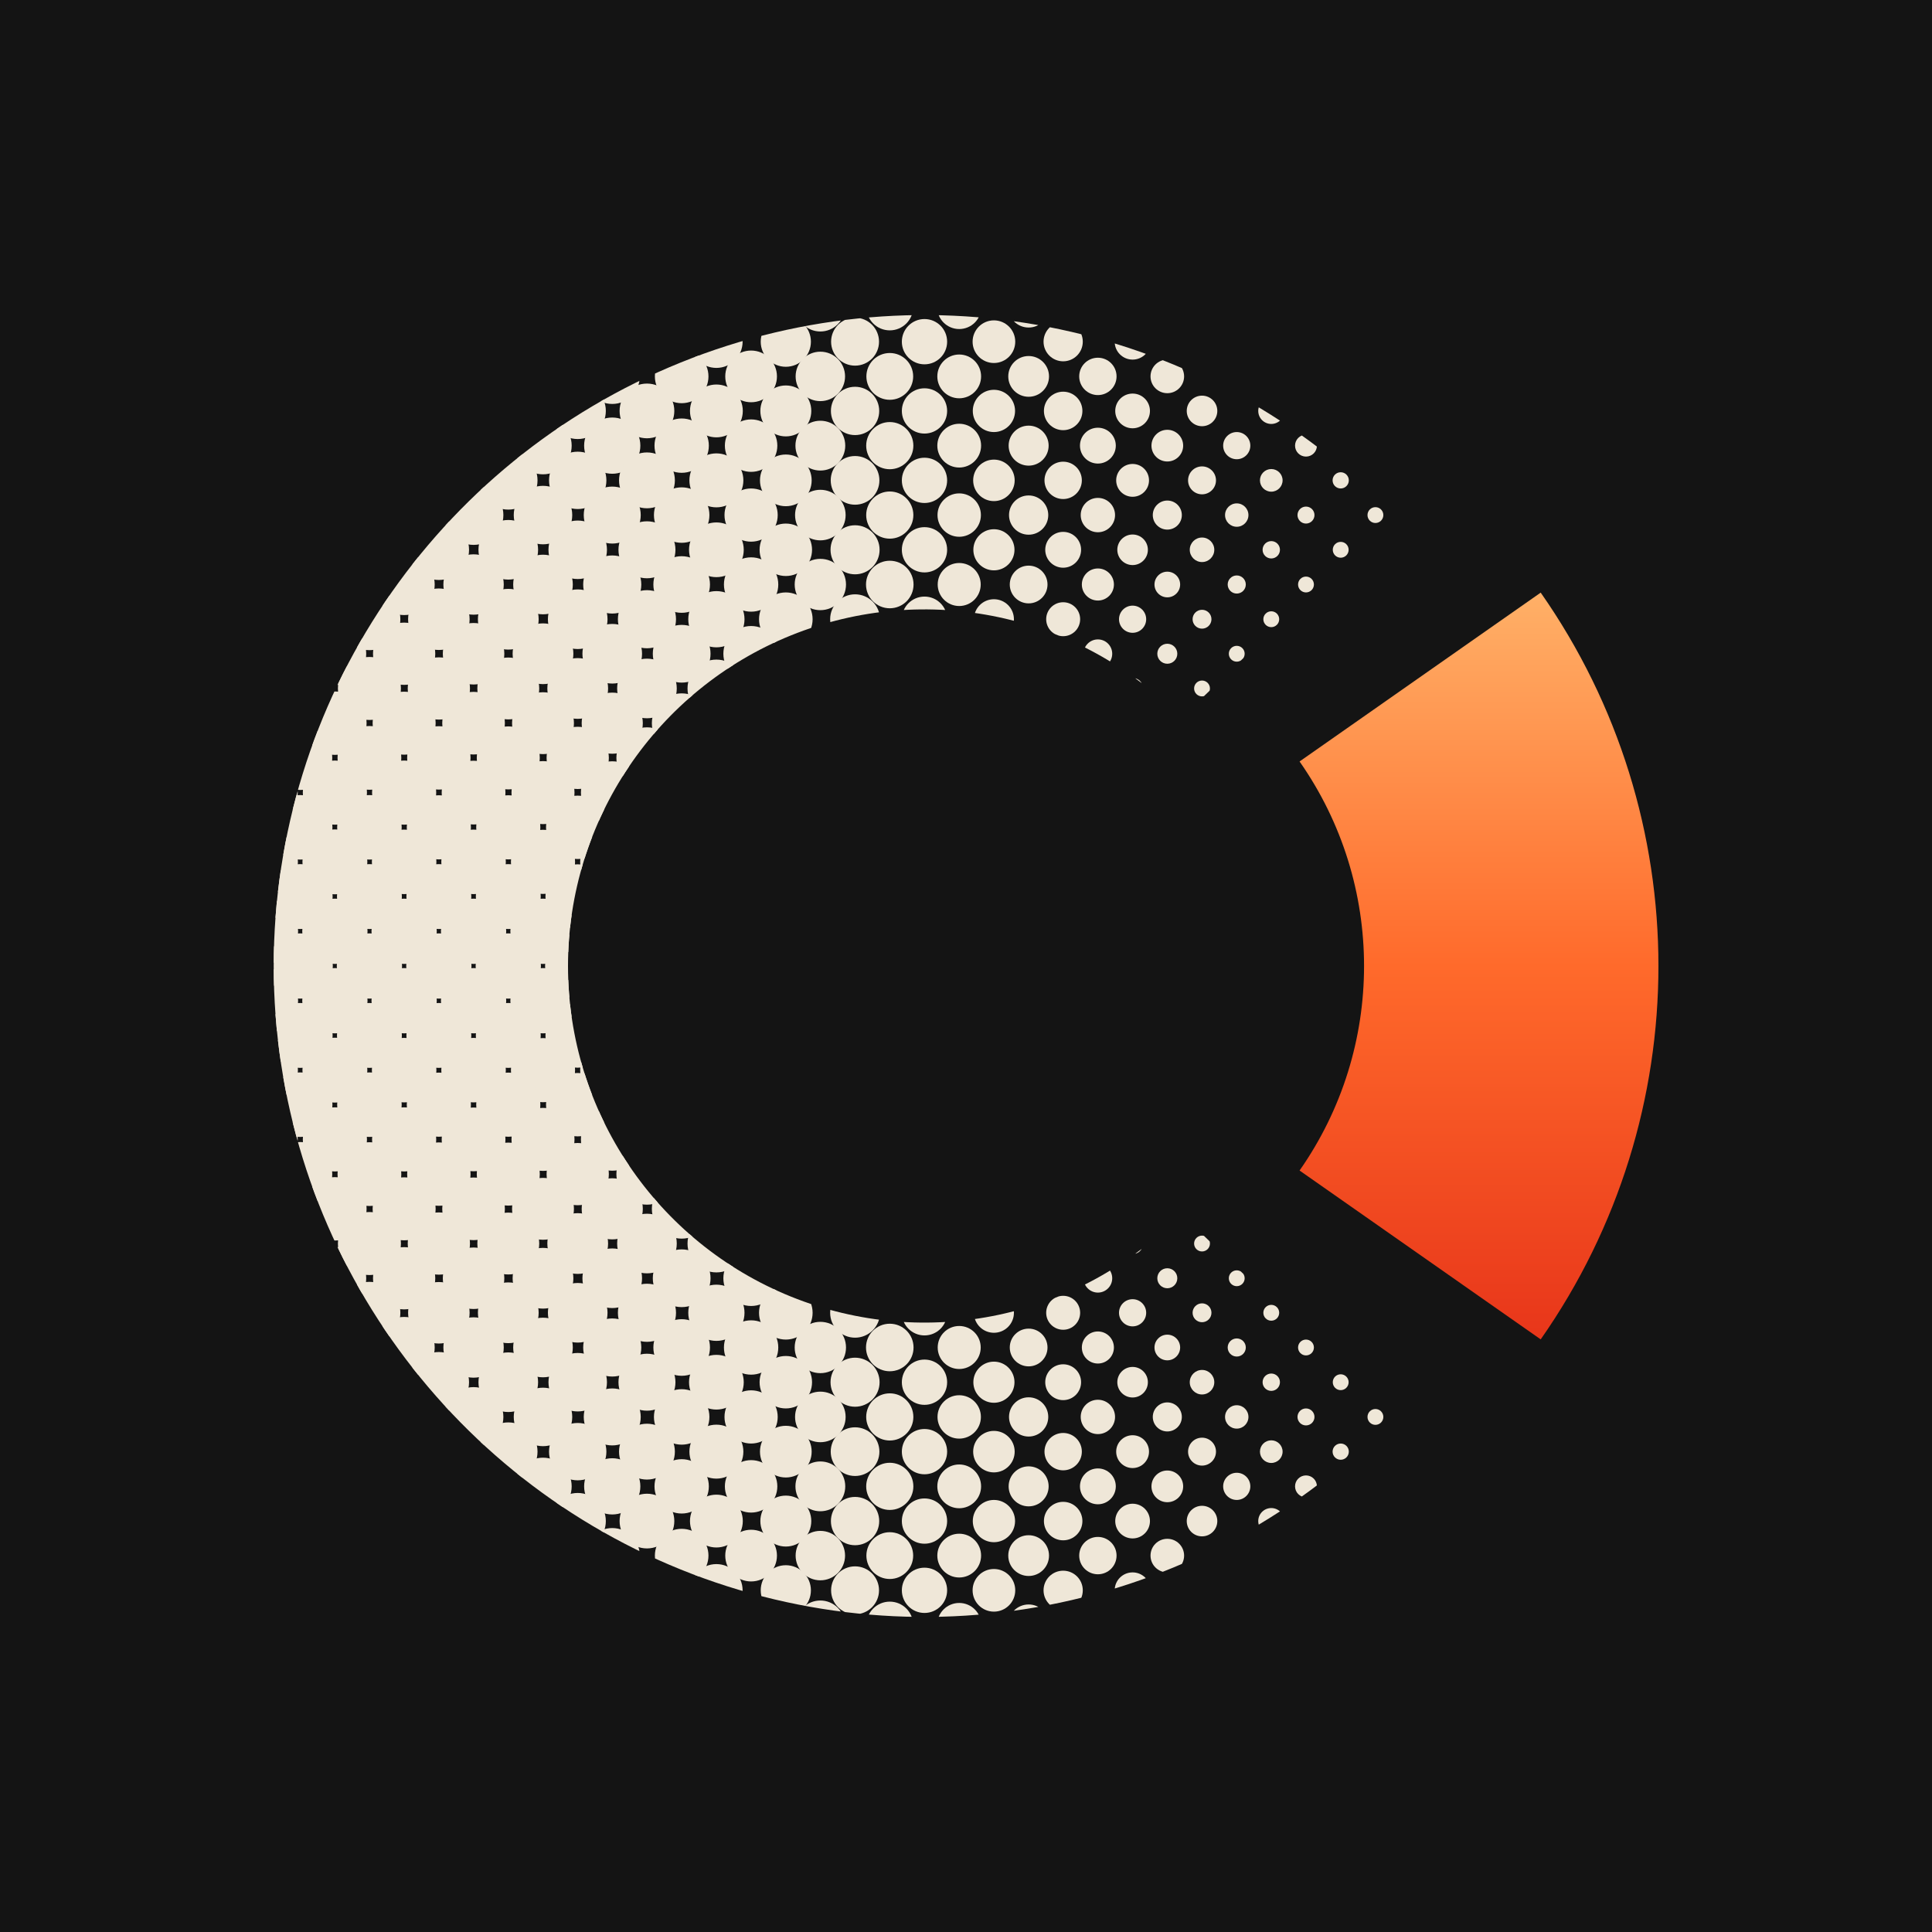
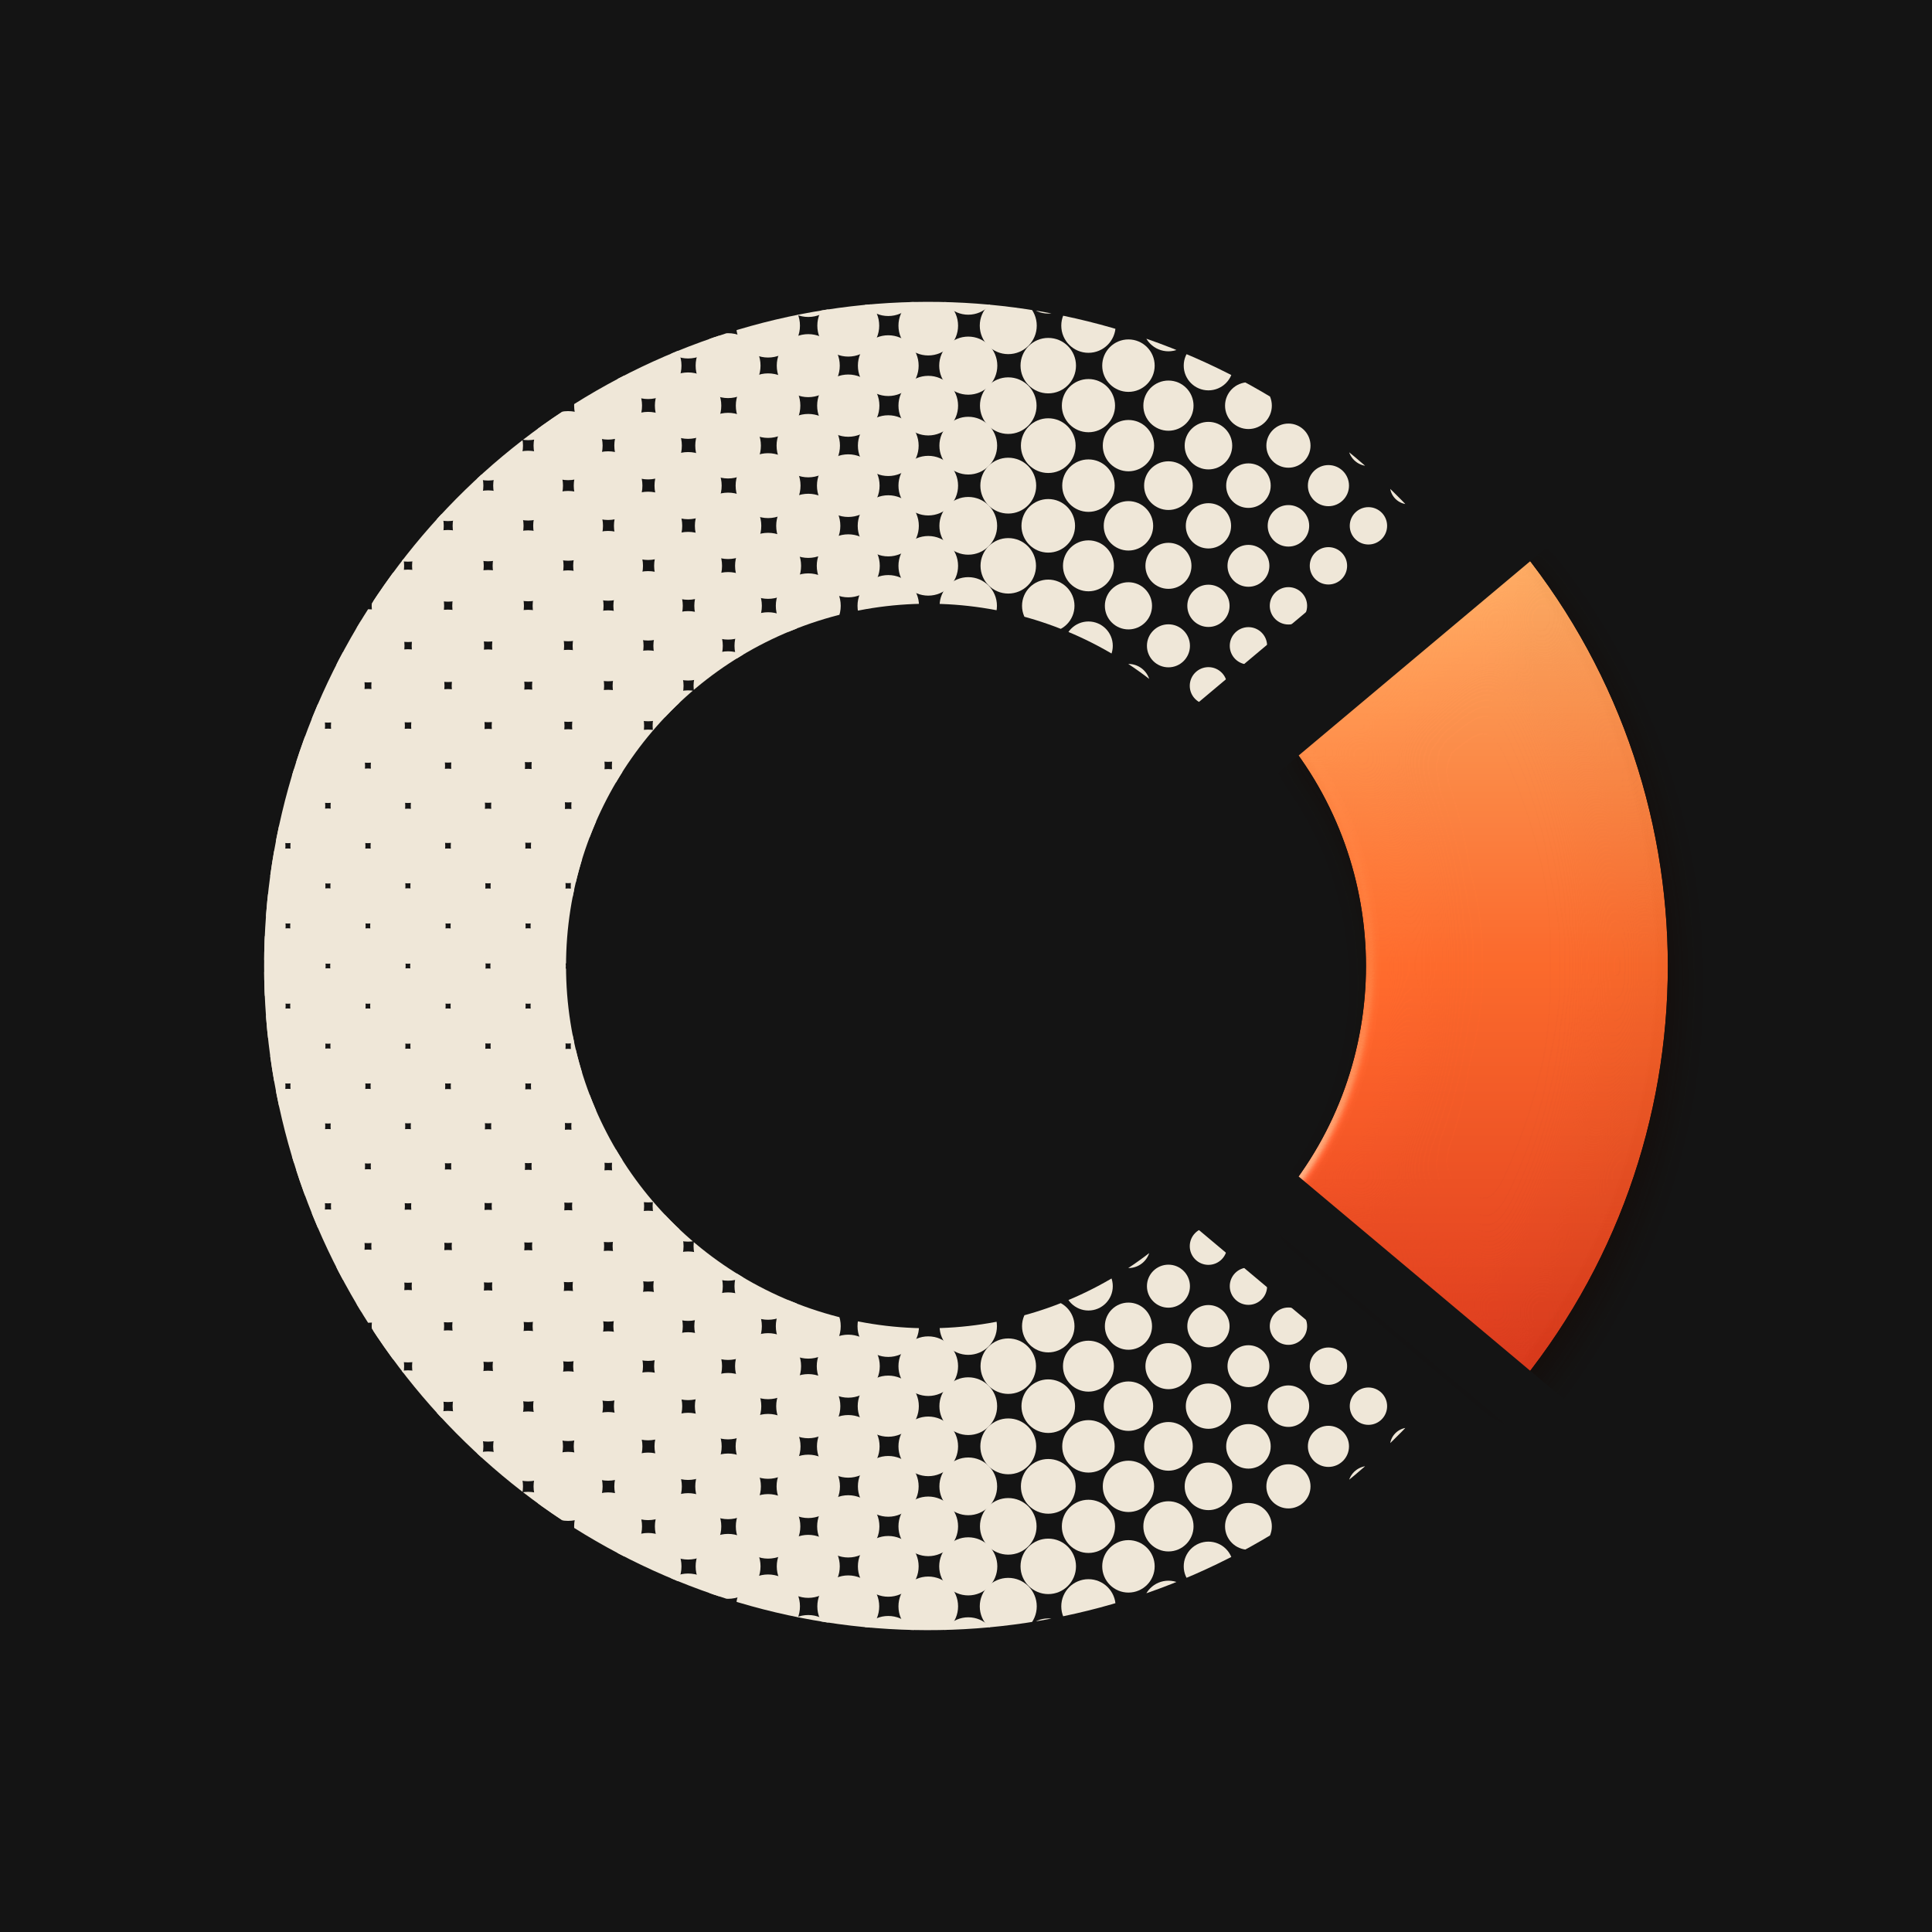
<svg xmlns="http://www.w3.org/2000/svg" viewBox="0 0 1024 1024">
  <defs>
-     <linearGradient id="g" x1="0" y1="1" x2="0" y2="0">
-       <stop offset="0" stop-color="#E8361A" />
+     <clipPath id="band">
+       <path d="M781.6 285.7A352 352 0 1 0 781.6 738.3L659.1 635.4A192 192 0 1 1 659.1 388.6Z" />
+     </clipPath>
+     <mask id="cuts" maskUnits="userSpaceOnUse" x="-100" y="0" width="1224" height="1024">
+       <rect x="-100" width="1224" height="1024" fill="#fff" />
+       <line x1="512" y1="512" x2="827.6" y2="247.2" stroke="#000" stroke-width="30" />
+       <line x1="512" y1="512" x2="827.6" y2="776.8" stroke="#000" stroke-width="30" />
+     </mask>
+     <linearGradient id="g" gradientUnits="userSpaceOnUse" x1="0" y1="738.261" x2="0" y2="285.739">
+       <stop offset="0" stop-color="#E2391C" />
      <stop offset="0.5" stop-color="#FF6A2B" />
      <stop offset="1" stop-color="#FFB067" />
    </linearGradient>
-     <clipPath id="band">
-       <path d="M738.2 272.3A345 345 0 1 0 738.2 751.7L626.0 643.3A189 189 0 1 1 626.0 380.7Z" />
-     </clipPath>
+     <filter id="p3d" x="-20%" y="-20%" width="140%" height="140%" color-interpolation-filters="sRGB">
+       <feGaussianBlur in="SourceAlpha" stdDeviation="26" result="dome" />
+       <feDiffuseLighting in="dome" surfaceScale="6" diffuseConstant="1.1" lighting-color="#fff" result="shade">
+         <feDistantLight azimuth="225" elevation="62" />
+       </feDiffuseLighting>
+       <feComposite in="SourceGraphic" in2="shade" operator="arithmetic" k1="0.85" k2="0.15" k3="0" k4="0" result="shaded" />
+       <feGaussianBlur in="SourceAlpha" stdDeviation="3" result="edge" />
+       <feSpecularLighting in="edge" surfaceScale="4" specularConstant="0.9" specularExponent="38" lighting-color="#fff" result="spec">
+         <feDistantLight azimuth="225" elevation="40" />
+       </feSpecularLighting>
+       <feComposite in="spec" in2="SourceAlpha" operator="in" result="specIn" />
+       <feComposite in="shaded" in2="specIn" operator="arithmetic" k1="0" k2="1" k3="0.45" k4="0" result="lit" />
+       <feComposite in="lit" in2="SourceAlpha" operator="in" />
+     </filter>
+     <filter id="pshadow" x="-30%" y="-30%" width="160%" height="160%">
+       <feGaussianBlur in="SourceAlpha" stdDeviation="9" />
+       <feOffset dx="5" dy="9" />
+       <feColorMatrix type="matrix" values="0 0 0 0 0.08  0 0 0 0 0.03  0 0 0 0 0.01  0 0 0 0.5 0" />
+     </filter>
  </defs>
  <rect width="1024" height="1024" fill="#141414" />
-   <g clip-path="url(#band)" fill="#EFE7D8">
-     <circle cx="269.4" cy="217.8" r="15.3" />
-     <circle cx="251.0" cy="236.2" r="15.5" />
-     <circle cx="232.6" cy="254.6" r="15.8" />
-     <circle cx="214.2" cy="273.0" r="16.0" />
-     <circle cx="195.8" cy="291.4" r="16.2" />
-     <circle cx="342.9" cy="181.1" r="14.3" />
-     <circle cx="324.5" cy="199.5" r="14.6" />
-     <circle cx="306.2" cy="217.8" r="14.9" />
-     <circle cx="287.8" cy="236.2" r="15.2" />
-     <circle cx="269.4" cy="254.6" r="15.5" />
-     <circle cx="251.0" cy="273.0" r="15.8" />
-     <circle cx="232.6" cy="291.4" r="16.0" />
-     <circle cx="214.2" cy="309.8" r="16.2" />
-     <circle cx="195.8" cy="328.2" r="16.4" />
-     <circle cx="177.5" cy="346.5" r="16.6" />
-     <circle cx="159.1" cy="364.9" r="16.8" />
-     <circle cx="398.1" cy="162.7" r="13.5" />
-     <circle cx="379.7" cy="181.1" r="13.9" />
-     <circle cx="361.3" cy="199.5" r="14.2" />
-     <circle cx="342.9" cy="217.8" r="14.5" />
-     <circle cx="324.5" cy="236.2" r="14.9" />
-     <circle cx="306.2" cy="254.6" r="15.2" />
-     <circle cx="287.8" cy="273.0" r="15.5" />
-     <circle cx="269.4" cy="291.4" r="15.8" />
-     <circle cx="251.0" cy="309.8" r="16.0" />
-     <circle cx="232.6" cy="328.2" r="16.3" />
-     <circle cx="214.2" cy="346.5" r="16.5" />
-     <circle cx="195.8" cy="364.9" r="16.7" />
-     <circle cx="177.5" cy="383.3" r="16.8" />
-     <circle cx="159.1" cy="401.7" r="17.0" />
-     <circle cx="140.7" cy="420.1" r="17.1" />
-     <circle cx="453.2" cy="144.3" r="12.7" />
-     <circle cx="434.8" cy="162.7" r="13.0" />
-     <circle cx="416.5" cy="181.1" r="13.3" />
-     <circle cx="398.1" cy="199.5" r="13.7" />
-     <circle cx="379.7" cy="217.8" r="14.0" />
-     <circle cx="361.3" cy="236.2" r="14.4" />
-     <circle cx="342.9" cy="254.6" r="14.8" />
-     <circle cx="324.5" cy="273.0" r="15.1" />
-     <circle cx="306.2" cy="291.4" r="15.5" />
-     <circle cx="287.8" cy="309.8" r="15.8" />
-     <circle cx="269.4" cy="328.2" r="16.1" />
-     <circle cx="251.0" cy="346.5" r="16.3" />
-     <circle cx="232.6" cy="364.9" r="16.5" />
-     <circle cx="214.2" cy="383.3" r="16.7" />
-     <circle cx="195.8" cy="401.7" r="16.9" />
-     <circle cx="177.5" cy="420.1" r="17.0" />
-     <circle cx="159.1" cy="438.5" r="17.1" />
-     <circle cx="140.7" cy="456.8" r="17.2" />
-     <circle cx="122.3" cy="475.2" r="17.3" />
-     <circle cx="490.0" cy="144.3" r="12.0" />
-     <circle cx="471.6" cy="162.7" r="12.4" />
-     <circle cx="453.2" cy="181.1" r="12.7" />
-     <circle cx="434.8" cy="199.5" r="13.1" />
-     <circle cx="416.5" cy="217.8" r="13.5" />
-     <circle cx="398.1" cy="236.2" r="13.9" />
-     <circle cx="379.7" cy="254.6" r="14.3" />
-     <circle cx="361.3" cy="273.0" r="14.7" />
-     <circle cx="342.9" cy="291.4" r="15.1" />
-     <circle cx="324.5" cy="309.8" r="15.4" />
-     <circle cx="306.2" cy="328.2" r="15.8" />
-     <circle cx="287.8" cy="346.5" r="16.1" />
-     <circle cx="269.4" cy="364.9" r="16.4" />
-     <circle cx="251.0" cy="383.3" r="16.6" />
-     <circle cx="232.6" cy="401.7" r="16.8" />
-     <circle cx="214.2" cy="420.1" r="17.0" />
-     <circle cx="195.8" cy="438.5" r="17.1" />
-     <circle cx="177.5" cy="456.8" r="17.2" />
-     <circle cx="159.1" cy="475.2" r="17.2" />
-     <circle cx="140.7" cy="493.6" r="17.3" />
-     <circle cx="122.3" cy="512.0" r="17.3" />
-     <circle cx="526.8" cy="144.3" r="11.4" />
-     <circle cx="508.4" cy="162.7" r="11.7" />
-     <circle cx="490.0" cy="181.1" r="12.0" />
-     <circle cx="471.6" cy="199.5" r="12.4" />
-     <circle cx="453.2" cy="217.8" r="12.8" />
-     <circle cx="434.8" cy="236.2" r="13.2" />
-     <circle cx="416.5" cy="254.6" r="13.7" />
-     <circle cx="398.1" cy="273.0" r="14.1" />
-     <circle cx="379.7" cy="291.4" r="14.5" />
-     <circle cx="361.3" cy="309.8" r="15.0" />
-     <circle cx="342.9" cy="328.2" r="15.4" />
-     <circle cx="324.5" cy="346.5" r="15.8" />
-     <circle cx="306.2" cy="364.9" r="16.1" />
-     <circle cx="287.8" cy="383.3" r="16.4" />
-     <circle cx="269.4" cy="401.7" r="16.7" />
-     <circle cx="251.0" cy="420.1" r="16.9" />
-     <circle cx="232.6" cy="438.5" r="17.0" />
-     <circle cx="214.2" cy="456.8" r="17.1" />
-     <circle cx="195.8" cy="475.2" r="17.2" />
-     <circle cx="177.5" cy="493.6" r="17.3" />
-     <circle cx="159.1" cy="512.0" r="17.3" />
-     <circle cx="140.7" cy="530.4" r="17.3" />
-     <circle cx="122.3" cy="548.8" r="17.3" />
-     <circle cx="545.2" cy="162.7" r="10.9" />
-     <circle cx="526.8" cy="181.1" r="11.3" />
-     <circle cx="508.4" cy="199.5" r="11.6" />
-     <circle cx="490.0" cy="217.8" r="12.0" />
-     <circle cx="471.6" cy="236.2" r="12.5" />
-     <circle cx="453.2" cy="254.6" r="12.9" />
-     <circle cx="434.8" cy="273.0" r="13.4" />
-     <circle cx="416.5" cy="291.4" r="13.9" />
-     <circle cx="398.1" cy="309.8" r="14.4" />
-     <circle cx="379.7" cy="328.2" r="14.9" />
-     <circle cx="361.3" cy="346.5" r="15.3" />
-     <circle cx="342.9" cy="364.9" r="15.8" />
-     <circle cx="324.5" cy="383.3" r="16.2" />
-     <circle cx="306.2" cy="401.7" r="16.5" />
-     <circle cx="287.8" cy="420.1" r="16.7" />
-     <circle cx="269.4" cy="438.5" r="17.0" />
-     <circle cx="251.0" cy="456.8" r="17.1" />
-     <circle cx="232.6" cy="475.2" r="17.2" />
-     <circle cx="214.2" cy="493.6" r="17.3" />
-     <circle cx="195.8" cy="512.0" r="17.3" />
-     <circle cx="177.5" cy="530.4" r="17.3" />
-     <circle cx="159.1" cy="548.8" r="17.2" />
-     <circle cx="140.7" cy="567.2" r="17.2" />
-     <circle cx="581.9" cy="162.7" r="10.1" />
-     <circle cx="563.5" cy="181.1" r="10.4" />
-     <circle cx="545.2" cy="199.5" r="10.8" />
-     <circle cx="526.8" cy="217.8" r="11.2" />
-     <circle cx="508.4" cy="236.2" r="11.6" />
-     <circle cx="490.0" cy="254.6" r="12.0" />
-     <circle cx="471.6" cy="273.0" r="12.5" />
-     <circle cx="453.2" cy="291.4" r="13.0" />
-     <circle cx="434.8" cy="309.8" r="13.6" />
-     <circle cx="416.5" cy="328.2" r="14.2" />
-     <circle cx="398.1" cy="346.5" r="14.7" />
-     <circle cx="379.7" cy="364.9" r="15.3" />
-     <circle cx="361.3" cy="383.3" r="15.8" />
-     <circle cx="342.9" cy="401.7" r="16.2" />
-     <circle cx="324.5" cy="420.1" r="16.6" />
-     <circle cx="306.2" cy="438.5" r="16.8" />
-     <circle cx="287.8" cy="456.8" r="17.0" />
-     <circle cx="269.4" cy="475.2" r="17.2" />
-     <circle cx="251.0" cy="493.6" r="17.3" />
-     <circle cx="232.6" cy="512.0" r="17.3" />
-     <circle cx="214.2" cy="530.4" r="17.3" />
-     <circle cx="195.8" cy="548.8" r="17.2" />
-     <circle cx="177.5" cy="567.2" r="17.2" />
-     <circle cx="159.1" cy="585.5" r="17.1" />
-     <circle cx="140.7" cy="603.9" r="17.1" />
-     <circle cx="600.3" cy="181.1" r="9.5" />
-     <circle cx="581.9" cy="199.5" r="9.9" />
-     <circle cx="563.5" cy="217.8" r="10.2" />
-     <circle cx="545.2" cy="236.2" r="10.6" />
-     <circle cx="526.8" cy="254.6" r="11.0" />
-     <circle cx="508.4" cy="273.0" r="11.5" />
-     <circle cx="490.0" cy="291.4" r="12.0" />
-     <circle cx="471.6" cy="309.8" r="12.6" />
-     <circle cx="453.2" cy="328.2" r="13.2" />
-     <circle cx="434.8" cy="346.5" r="13.9" />
-     <circle cx="416.5" cy="364.9" r="14.5" />
-     <circle cx="342.9" cy="438.5" r="16.7" />
-     <circle cx="324.5" cy="456.8" r="17.0" />
-     <circle cx="306.2" cy="475.2" r="17.1" />
-     <circle cx="287.8" cy="493.6" r="17.3" />
-     <circle cx="269.4" cy="512.0" r="17.3" />
-     <circle cx="251.0" cy="530.4" r="17.3" />
-     <circle cx="232.6" cy="548.8" r="17.2" />
-     <circle cx="214.2" cy="567.2" r="17.1" />
-     <circle cx="195.8" cy="585.5" r="17.1" />
-     <circle cx="177.5" cy="603.9" r="17.0" />
-     <circle cx="159.1" cy="622.3" r="17.0" />
-     <circle cx="637.1" cy="181.1" r="8.6" />
-     <circle cx="618.7" cy="199.5" r="8.9" />
-     <circle cx="600.3" cy="217.8" r="9.2" />
-     <circle cx="581.9" cy="236.2" r="9.5" />
-     <circle cx="563.5" cy="254.6" r="9.9" />
-     <circle cx="545.2" cy="273.0" r="10.4" />
-     <circle cx="526.8" cy="291.4" r="10.9" />
-     <circle cx="508.4" cy="309.8" r="11.4" />
-     <circle cx="490.0" cy="328.2" r="12.0" />
-     <circle cx="471.6" cy="346.5" r="12.7" />
-     <circle cx="324.5" cy="493.6" r="17.2" />
-     <circle cx="306.2" cy="512.0" r="17.3" />
-     <circle cx="287.8" cy="530.4" r="17.3" />
-     <circle cx="269.4" cy="548.8" r="17.2" />
-     <circle cx="251.0" cy="567.2" r="17.1" />
-     <circle cx="232.6" cy="585.5" r="17.0" />
-     <circle cx="214.2" cy="603.9" r="17.0" />
-     <circle cx="195.8" cy="622.3" r="16.9" />
-     <circle cx="177.5" cy="640.7" r="16.8" />
-     <circle cx="159.1" cy="659.1" r="16.8" />
-     <circle cx="655.5" cy="199.5" r="7.8" />
-     <circle cx="637.1" cy="217.8" r="8.1" />
-     <circle cx="618.7" cy="236.2" r="8.4" />
-     <circle cx="600.3" cy="254.6" r="8.7" />
-     <circle cx="581.9" cy="273.0" r="9.1" />
-     <circle cx="563.5" cy="291.4" r="9.5" />
-     <circle cx="545.2" cy="309.8" r="10.0" />
-     <circle cx="526.8" cy="328.2" r="10.6" />
-     <circle cx="508.4" cy="346.5" r="11.3" />
-     <circle cx="324.5" cy="530.4" r="17.2" />
-     <circle cx="306.2" cy="548.8" r="17.1" />
-     <circle cx="287.8" cy="567.2" r="17.0" />
-     <circle cx="269.4" cy="585.5" r="17.0" />
-     <circle cx="251.0" cy="603.9" r="16.9" />
-     <circle cx="232.6" cy="622.3" r="16.8" />
-     <circle cx="214.2" cy="640.7" r="16.7" />
-     <circle cx="195.8" cy="659.1" r="16.7" />
-     <circle cx="177.5" cy="677.5" r="16.6" />
-     <circle cx="673.8" cy="217.8" r="6.9" />
-     <circle cx="655.5" cy="236.2" r="7.2" />
-     <circle cx="637.1" cy="254.6" r="7.4" />
-     <circle cx="618.7" cy="273.0" r="7.7" />
-     <circle cx="600.3" cy="291.4" r="8.1" />
-     <circle cx="581.9" cy="309.8" r="8.5" />
-     <circle cx="563.5" cy="328.2" r="9.0" />
-     <circle cx="545.2" cy="346.5" r="9.5" />
-     <circle cx="324.5" cy="567.2" r="17.0" />
-     <circle cx="306.2" cy="585.5" r="16.8" />
-     <circle cx="287.8" cy="603.9" r="16.7" />
-     <circle cx="269.4" cy="622.3" r="16.7" />
-     <circle cx="251.0" cy="640.7" r="16.6" />
-     <circle cx="232.6" cy="659.1" r="16.5" />
-     <circle cx="214.2" cy="677.5" r="16.5" />
-     <circle cx="195.8" cy="695.8" r="16.4" />
-     <circle cx="710.6" cy="217.8" r="5.6" />
-     <circle cx="692.2" cy="236.2" r="5.8" />
-     <circle cx="673.8" cy="254.6" r="6.0" />
-     <circle cx="655.5" cy="273.0" r="6.2" />
-     <circle cx="637.1" cy="291.4" r="6.5" />
-     <circle cx="618.7" cy="309.8" r="6.8" />
-     <circle cx="600.3" cy="328.2" r="7.2" />
-     <circle cx="581.9" cy="346.5" r="7.6" />
-     <circle cx="563.5" cy="364.9" r="8.1" />
-     <circle cx="342.9" cy="585.5" r="16.7" />
-     <circle cx="324.5" cy="603.9" r="16.6" />
-     <circle cx="306.2" cy="622.3" r="16.5" />
-     <circle cx="287.8" cy="640.7" r="16.4" />
-     <circle cx="269.4" cy="659.1" r="16.4" />
-     <circle cx="251.0" cy="677.5" r="16.3" />
-     <circle cx="232.6" cy="695.8" r="16.3" />
-     <circle cx="214.2" cy="714.2" r="16.2" />
-     <circle cx="195.8" cy="732.6" r="16.2" />
-     <circle cx="729.0" cy="236.2" r="4.2" />
-     <circle cx="710.6" cy="254.6" r="4.3" />
-     <circle cx="692.2" cy="273.0" r="4.5" />
-     <circle cx="673.8" cy="291.4" r="4.6" />
-     <circle cx="655.5" cy="309.8" r="4.8" />
-     <circle cx="637.1" cy="328.2" r="5.0" />
-     <circle cx="618.7" cy="346.5" r="5.3" />
-     <circle cx="600.3" cy="364.9" r="5.6" />
-     <circle cx="342.9" cy="622.3" r="16.2" />
-     <circle cx="324.5" cy="640.7" r="16.2" />
-     <circle cx="306.2" cy="659.1" r="16.1" />
-     <circle cx="287.8" cy="677.5" r="16.1" />
-     <circle cx="269.4" cy="695.8" r="16.1" />
-     <circle cx="251.0" cy="714.2" r="16.0" />
-     <circle cx="232.6" cy="732.6" r="16.0" />
-     <circle cx="214.2" cy="751.0" r="16.0" />
-     <circle cx="747.4" cy="254.6" r="4.2" />
-     <circle cx="729.0" cy="273.0" r="4.2" />
-     <circle cx="710.6" cy="291.4" r="4.2" />
-     <circle cx="692.2" cy="309.8" r="4.2" />
-     <circle cx="673.8" cy="328.2" r="4.2" />
-     <circle cx="655.5" cy="346.5" r="4.2" />
-     <circle cx="637.1" cy="364.9" r="4.2" />
-     <circle cx="618.7" cy="383.3" r="4.2" />
-     <circle cx="361.3" cy="640.7" r="15.8" />
-     <circle cx="342.9" cy="659.1" r="15.8" />
-     <circle cx="324.5" cy="677.5" r="15.8" />
-     <circle cx="306.2" cy="695.8" r="15.8" />
-     <circle cx="287.8" cy="714.2" r="15.8" />
-     <circle cx="269.4" cy="732.6" r="15.8" />
-     <circle cx="251.0" cy="751.0" r="15.8" />
-     <circle cx="232.6" cy="769.4" r="15.8" />
-     <circle cx="765.8" cy="273.0" r="4.2" />
-     <circle cx="747.4" cy="291.4" r="4.2" />
-     <circle cx="729.0" cy="309.8" r="4.2" />
-     <circle cx="710.6" cy="328.2" r="4.2" />
-     <circle cx="692.2" cy="346.5" r="4.2" />
-     <circle cx="673.8" cy="364.9" r="4.2" />
-     <circle cx="655.5" cy="383.3" r="4.2" />
-     <circle cx="637.1" cy="401.7" r="4.2" />
-     <circle cx="379.7" cy="659.1" r="15.3" />
-     <circle cx="361.3" cy="677.5" r="15.3" />
-     <circle cx="342.9" cy="695.8" r="15.4" />
-     <circle cx="324.5" cy="714.2" r="15.4" />
-     <circle cx="306.2" cy="732.6" r="15.5" />
-     <circle cx="287.8" cy="751.0" r="15.5" />
-     <circle cx="269.4" cy="769.4" r="15.5" />
-     <circle cx="251.0" cy="787.8" r="15.5" />
-     <circle cx="784.2" cy="291.4" r="4.2" />
-     <circle cx="765.8" cy="309.8" r="4.2" />
-     <circle cx="416.5" cy="659.1" r="14.5" />
-     <circle cx="398.1" cy="677.5" r="14.7" />
-     <circle cx="379.7" cy="695.8" r="14.9" />
-     <circle cx="361.3" cy="714.2" r="15.0" />
-     <circle cx="342.9" cy="732.6" r="15.1" />
-     <circle cx="324.5" cy="751.0" r="15.1" />
-     <circle cx="306.2" cy="769.4" r="15.2" />
-     <circle cx="287.8" cy="787.8" r="15.2" />
-     <circle cx="269.4" cy="806.2" r="15.3" />
-     <circle cx="434.8" cy="677.5" r="13.9" />
-     <circle cx="416.5" cy="695.8" r="14.2" />
-     <circle cx="398.1" cy="714.2" r="14.4" />
-     <circle cx="379.7" cy="732.6" r="14.5" />
-     <circle cx="361.3" cy="751.0" r="14.7" />
-     <circle cx="342.9" cy="769.4" r="14.8" />
-     <circle cx="324.5" cy="787.8" r="14.9" />
-     <circle cx="306.2" cy="806.2" r="14.9" />
-     <circle cx="471.6" cy="677.5" r="12.7" />
-     <circle cx="453.2" cy="695.8" r="13.2" />
-     <circle cx="434.8" cy="714.2" r="13.6" />
-     <circle cx="416.5" cy="732.6" r="13.9" />
-     <circle cx="398.1" cy="751.0" r="14.1" />
-     <circle cx="379.7" cy="769.4" r="14.3" />
-     <circle cx="361.3" cy="787.8" r="14.4" />
-     <circle cx="342.9" cy="806.2" r="14.5" />
-     <circle cx="324.5" cy="824.5" r="14.6" />
-     <circle cx="508.4" cy="677.5" r="11.3" />
-     <circle cx="490.0" cy="695.8" r="12.0" />
-     <circle cx="471.6" cy="714.2" r="12.6" />
-     <circle cx="453.2" cy="732.6" r="13.0" />
-     <circle cx="434.8" cy="751.0" r="13.4" />
-     <circle cx="416.5" cy="769.4" r="13.7" />
-     <circle cx="398.1" cy="787.8" r="13.9" />
-     <circle cx="379.7" cy="806.2" r="14.0" />
-     <circle cx="361.3" cy="824.5" r="14.2" />
-     <circle cx="342.9" cy="842.9" r="14.3" />
-     <circle cx="563.5" cy="659.1" r="8.1" />
-     <circle cx="545.2" cy="677.5" r="9.5" />
-     <circle cx="526.8" cy="695.8" r="10.6" />
-     <circle cx="508.4" cy="714.2" r="11.4" />
-     <circle cx="490.0" cy="732.6" r="12.0" />
-     <circle cx="471.6" cy="751.0" r="12.5" />
-     <circle cx="453.2" cy="769.4" r="12.9" />
-     <circle cx="434.8" cy="787.8" r="13.2" />
-     <circle cx="416.5" cy="806.2" r="13.5" />
-     <circle cx="398.1" cy="824.5" r="13.7" />
-     <circle cx="379.7" cy="842.9" r="13.9" />
-     <circle cx="637.1" cy="622.3" r="4.2" />
-     <circle cx="618.7" cy="640.7" r="4.2" />
-     <circle cx="600.3" cy="659.1" r="5.6" />
-     <circle cx="581.9" cy="677.5" r="7.6" />
-     <circle cx="563.5" cy="695.8" r="9.0" />
-     <circle cx="545.2" cy="714.2" r="10.0" />
-     <circle cx="526.8" cy="732.6" r="10.9" />
-     <circle cx="508.4" cy="751.0" r="11.5" />
-     <circle cx="490.0" cy="769.4" r="12.0" />
-     <circle cx="471.6" cy="787.8" r="12.5" />
-     <circle cx="453.2" cy="806.2" r="12.8" />
-     <circle cx="434.8" cy="824.5" r="13.1" />
-     <circle cx="416.5" cy="842.9" r="13.3" />
-     <circle cx="398.1" cy="861.3" r="13.5" />
-     <circle cx="655.5" cy="640.7" r="4.2" />
-     <circle cx="637.1" cy="659.1" r="4.2" />
-     <circle cx="618.7" cy="677.5" r="5.3" />
-     <circle cx="600.3" cy="695.8" r="7.2" />
-     <circle cx="581.9" cy="714.2" r="8.5" />
-     <circle cx="563.5" cy="732.6" r="9.5" />
-     <circle cx="545.2" cy="751.0" r="10.4" />
-     <circle cx="526.8" cy="769.4" r="11.0" />
-     <circle cx="508.4" cy="787.8" r="11.6" />
-     <circle cx="490.0" cy="806.2" r="12.0" />
-     <circle cx="471.6" cy="824.5" r="12.4" />
-     <circle cx="453.2" cy="842.9" r="12.7" />
-     <circle cx="434.8" cy="861.3" r="13.0" />
-     <circle cx="673.8" cy="659.1" r="4.2" />
-     <circle cx="655.5" cy="677.5" r="4.2" />
-     <circle cx="637.1" cy="695.8" r="5.0" />
-     <circle cx="618.7" cy="714.2" r="6.8" />
-     <circle cx="600.3" cy="732.6" r="8.1" />
-     <circle cx="581.9" cy="751.0" r="9.1" />
-     <circle cx="563.5" cy="769.4" r="9.9" />
-     <circle cx="545.2" cy="787.8" r="10.6" />
-     <circle cx="526.8" cy="806.2" r="11.2" />
-     <circle cx="508.4" cy="824.5" r="11.6" />
-     <circle cx="490.0" cy="842.9" r="12.0" />
-     <circle cx="471.6" cy="861.3" r="12.4" />
-     <circle cx="453.2" cy="879.7" r="12.7" />
-     <circle cx="692.2" cy="677.5" r="4.2" />
-     <circle cx="673.8" cy="695.8" r="4.2" />
-     <circle cx="655.5" cy="714.2" r="4.8" />
-     <circle cx="637.1" cy="732.6" r="6.5" />
-     <circle cx="618.7" cy="751.0" r="7.7" />
-     <circle cx="600.3" cy="769.4" r="8.7" />
-     <circle cx="581.9" cy="787.8" r="9.5" />
-     <circle cx="563.5" cy="806.2" r="10.2" />
-     <circle cx="545.2" cy="824.5" r="10.8" />
-     <circle cx="526.8" cy="842.9" r="11.3" />
-     <circle cx="508.4" cy="861.3" r="11.7" />
-     <circle cx="490.0" cy="879.7" r="12.0" />
-     <circle cx="710.6" cy="695.8" r="4.2" />
-     <circle cx="692.2" cy="714.2" r="4.2" />
-     <circle cx="673.8" cy="732.6" r="4.6" />
-     <circle cx="655.5" cy="751.0" r="6.2" />
-     <circle cx="637.1" cy="769.4" r="7.4" />
-     <circle cx="618.7" cy="787.8" r="8.4" />
-     <circle cx="600.3" cy="806.2" r="9.2" />
-     <circle cx="581.9" cy="824.5" r="9.9" />
-     <circle cx="563.5" cy="842.9" r="10.4" />
-     <circle cx="545.2" cy="861.3" r="10.9" />
-     <circle cx="526.8" cy="879.7" r="11.4" />
-     <circle cx="729.0" cy="714.2" r="4.2" />
-     <circle cx="710.6" cy="732.6" r="4.2" />
-     <circle cx="692.2" cy="751.0" r="4.5" />
-     <circle cx="673.8" cy="769.4" r="6.0" />
-     <circle cx="655.5" cy="787.8" r="7.2" />
-     <circle cx="637.1" cy="806.2" r="8.1" />
-     <circle cx="618.7" cy="824.5" r="8.9" />
-     <circle cx="600.3" cy="842.9" r="9.5" />
-     <circle cx="581.9" cy="861.3" r="10.1" />
-     <circle cx="765.8" cy="714.2" r="4.2" />
-     <circle cx="747.4" cy="732.6" r="4.2" />
-     <circle cx="729.0" cy="751.0" r="4.2" />
-     <circle cx="710.6" cy="769.4" r="4.3" />
-     <circle cx="692.2" cy="787.8" r="5.8" />
-     <circle cx="673.8" cy="806.2" r="6.9" />
-     <circle cx="655.5" cy="824.5" r="7.8" />
-     <circle cx="637.1" cy="842.9" r="8.6" />
-     <circle cx="784.2" cy="732.6" r="4.2" />
-     <circle cx="765.8" cy="751.0" r="4.2" />
-     <circle cx="747.4" cy="769.4" r="4.2" />
-     <circle cx="729.0" cy="787.8" r="4.2" />
-     <circle cx="710.6" cy="806.2" r="5.6" />
+   <g transform="translate(-20.0 0)">
+     <g mask="url(#cuts)">
+       <g clip-path="url(#band)" fill="#EFE7D8">
+         <circle cx="342.3" cy="172.6" r="17.8" />
+         <circle cx="321.1" cy="193.8" r="18.0" />
+         <circle cx="299.9" cy="215.0" r="18.3" />
+         <circle cx="278.7" cy="236.2" r="18.5" />
+         <circle cx="257.4" cy="257.4" r="18.8" />
+         <circle cx="236.2" cy="278.7" r="19.0" />
+         <circle cx="215.0" cy="299.9" r="19.2" />
+         <circle cx="193.8" cy="321.1" r="19.3" />
+         <circle cx="172.6" cy="342.3" r="19.5" />
+         <circle cx="405.9" cy="151.4" r="17.1" />
+         <circle cx="384.7" cy="172.6" r="17.4" />
+         <circle cx="363.5" cy="193.8" r="17.7" />
+         <circle cx="342.3" cy="215.0" r="18.0" />
+         <circle cx="321.1" cy="236.2" r="18.3" />
+         <circle cx="299.9" cy="257.4" r="18.5" />
+         <circle cx="278.7" cy="278.7" r="18.8" />
+         <circle cx="257.4" cy="299.9" r="19.0" />
+         <circle cx="236.2" cy="321.1" r="19.2" />
+         <circle cx="215.0" cy="342.3" r="19.4" />
+         <circle cx="193.8" cy="363.5" r="19.5" />
+         <circle cx="172.6" cy="384.7" r="19.7" />
+         <circle cx="151.4" cy="405.9" r="19.8" />
+         <circle cx="448.4" cy="151.4" r="16.6" />
+         <circle cx="427.1" cy="172.6" r="16.9" />
+         <circle cx="405.9" cy="193.8" r="17.2" />
+         <circle cx="384.7" cy="215.0" r="17.6" />
+         <circle cx="363.5" cy="236.2" r="17.9" />
+         <circle cx="342.3" cy="257.4" r="18.2" />
+         <circle cx="321.1" cy="278.7" r="18.5" />
+         <circle cx="299.9" cy="299.9" r="18.8" />
+         <circle cx="278.7" cy="321.1" r="19.0" />
+         <circle cx="257.4" cy="342.3" r="19.2" />
+         <circle cx="236.2" cy="363.5" r="19.4" />
+         <circle cx="215.0" cy="384.7" r="19.6" />
+         <circle cx="193.8" cy="405.9" r="19.7" />
+         <circle cx="172.6" cy="427.1" r="19.8" />
+         <circle cx="151.4" cy="448.4" r="19.9" />
+         <circle cx="512.0" cy="130.2" r="15.8" />
+         <circle cx="490.8" cy="151.4" r="16.1" />
+         <circle cx="469.6" cy="172.6" r="16.4" />
+         <circle cx="448.4" cy="193.8" r="16.7" />
+         <circle cx="427.1" cy="215.0" r="17.1" />
+         <circle cx="405.9" cy="236.2" r="17.4" />
+         <circle cx="384.7" cy="257.4" r="17.8" />
+         <circle cx="363.5" cy="278.7" r="18.1" />
+         <circle cx="342.3" cy="299.9" r="18.5" />
+         <circle cx="321.1" cy="321.1" r="18.8" />
+         <circle cx="299.9" cy="342.3" r="19.1" />
+         <circle cx="278.7" cy="363.5" r="19.3" />
+         <circle cx="257.4" cy="384.7" r="19.5" />
+         <circle cx="236.2" cy="405.9" r="19.7" />
+         <circle cx="215.0" cy="427.1" r="19.8" />
+         <circle cx="193.8" cy="448.4" r="19.9" />
+         <circle cx="172.6" cy="469.6" r="19.9" />
+         <circle cx="151.4" cy="490.8" r="20.0" />
+         <circle cx="130.2" cy="512.0" r="20.0" />
+         <circle cx="533.2" cy="151.4" r="15.4" />
+         <circle cx="512.0" cy="172.6" r="15.8" />
+         <circle cx="490.8" cy="193.8" r="16.1" />
+         <circle cx="469.6" cy="215.0" r="16.5" />
+         <circle cx="448.4" cy="236.2" r="16.8" />
+         <circle cx="427.1" cy="257.4" r="17.2" />
+         <circle cx="405.9" cy="278.7" r="17.6" />
+         <circle cx="384.7" cy="299.9" r="18.0" />
+         <circle cx="363.5" cy="321.1" r="18.4" />
+         <circle cx="342.3" cy="342.3" r="18.8" />
+         <circle cx="321.1" cy="363.5" r="19.1" />
+         <circle cx="299.9" cy="384.7" r="19.3" />
+         <circle cx="278.7" cy="405.9" r="19.6" />
+         <circle cx="257.4" cy="427.1" r="19.7" />
+         <circle cx="236.2" cy="448.4" r="19.8" />
+         <circle cx="215.0" cy="469.6" r="19.9" />
+         <circle cx="193.8" cy="490.8" r="20.0" />
+         <circle cx="172.6" cy="512.0" r="20.0" />
+         <circle cx="151.4" cy="533.2" r="20.0" />
+         <circle cx="575.6" cy="151.4" r="14.8" />
+         <circle cx="554.4" cy="172.6" r="15.1" />
+         <circle cx="533.2" cy="193.8" r="15.4" />
+         <circle cx="512.0" cy="215.0" r="15.8" />
+         <circle cx="490.8" cy="236.2" r="16.1" />
+         <circle cx="469.6" cy="257.4" r="16.6" />
+         <circle cx="448.4" cy="278.7" r="17.0" />
+         <circle cx="427.1" cy="299.9" r="17.5" />
+         <circle cx="405.9" cy="321.1" r="17.9" />
+         <circle cx="384.7" cy="342.3" r="18.4" />
+         <circle cx="363.5" cy="363.5" r="18.8" />
+         <circle cx="342.3" cy="384.7" r="19.1" />
+         <circle cx="321.1" cy="405.9" r="19.4" />
+         <circle cx="299.9" cy="427.1" r="19.6" />
+         <circle cx="278.7" cy="448.4" r="19.8" />
+         <circle cx="257.4" cy="469.6" r="19.9" />
+         <circle cx="236.2" cy="490.8" r="20.0" />
+         <circle cx="215.0" cy="512.0" r="20.0" />
+         <circle cx="193.8" cy="533.2" r="20.0" />
+         <circle cx="172.6" cy="554.4" r="19.9" />
+         <circle cx="151.4" cy="575.6" r="19.9" />
+         <circle cx="618.1" cy="151.4" r="14.1" />
+         <circle cx="596.9" cy="172.6" r="14.4" />
+         <circle cx="575.6" cy="193.8" r="14.7" />
+         <circle cx="554.4" cy="215.0" r="15.0" />
+         <circle cx="533.2" cy="236.2" r="15.3" />
+         <circle cx="512.0" cy="257.4" r="15.8" />
+         <circle cx="490.8" cy="278.7" r="16.2" />
+         <circle cx="469.6" cy="299.9" r="16.7" />
+         <circle cx="448.4" cy="321.1" r="17.2" />
+         <circle cx="427.1" cy="342.3" r="17.8" />
+         <circle cx="405.9" cy="363.5" r="18.3" />
+         <circle cx="384.7" cy="384.7" r="18.8" />
+         <circle cx="363.5" cy="405.9" r="19.2" />
+         <circle cx="342.3" cy="427.1" r="19.5" />
+         <circle cx="321.1" cy="448.4" r="19.7" />
+         <circle cx="299.9" cy="469.6" r="19.9" />
+         <circle cx="278.7" cy="490.8" r="19.9" />
+         <circle cx="257.4" cy="512.0" r="20.0" />
+         <circle cx="236.2" cy="533.2" r="20.0" />
+         <circle cx="215.0" cy="554.4" r="19.9" />
+         <circle cx="193.8" cy="575.6" r="19.9" />
+         <circle cx="172.6" cy="596.9" r="19.8" />
+         <circle cx="151.4" cy="618.1" r="19.8" />
+         <circle cx="639.3" cy="172.6" r="13.6" />
+         <circle cx="618.1" cy="193.8" r="13.9" />
+         <circle cx="596.9" cy="215.0" r="14.1" />
+         <circle cx="575.6" cy="236.2" r="14.5" />
+         <circle cx="554.4" cy="257.4" r="14.8" />
+         <circle cx="533.2" cy="278.7" r="15.3" />
+         <circle cx="512.0" cy="299.9" r="15.8" />
+         <circle cx="490.8" cy="321.1" r="16.3" />
+         <circle cx="469.6" cy="342.3" r="16.9" />
+         <circle cx="342.3" cy="469.6" r="19.8" />
+         <circle cx="321.1" cy="490.8" r="19.9" />
+         <circle cx="299.9" cy="512.0" r="20.0" />
+         <circle cx="278.7" cy="533.2" r="19.9" />
+         <circle cx="257.4" cy="554.4" r="19.9" />
+         <circle cx="236.2" cy="575.6" r="19.8" />
+         <circle cx="215.0" cy="596.9" r="19.8" />
+         <circle cx="193.8" cy="618.1" r="19.7" />
+         <circle cx="172.6" cy="639.3" r="19.7" />
+         <circle cx="681.7" cy="172.6" r="12.9" />
+         <circle cx="660.5" cy="193.8" r="13.1" />
+         <circle cx="639.3" cy="215.0" r="13.3" />
+         <circle cx="618.1" cy="236.2" r="13.6" />
+         <circle cx="596.9" cy="257.4" r="13.9" />
+         <circle cx="575.6" cy="278.7" r="14.2" />
+         <circle cx="554.4" cy="299.9" r="14.7" />
+         <circle cx="533.2" cy="321.1" r="15.2" />
+         <circle cx="512.0" cy="342.3" r="15.8" />
+         <circle cx="342.3" cy="512.0" r="20.0" />
+         <circle cx="321.1" cy="533.2" r="19.9" />
+         <circle cx="299.9" cy="554.4" r="19.9" />
+         <circle cx="278.7" cy="575.6" r="19.8" />
+         <circle cx="257.4" cy="596.9" r="19.7" />
+         <circle cx="236.2" cy="618.1" r="19.7" />
+         <circle cx="215.0" cy="639.3" r="19.6" />
+         <circle cx="193.8" cy="660.5" r="19.5" />
+         <circle cx="172.6" cy="681.7" r="19.5" />
+         <circle cx="702.9" cy="193.8" r="12.2" />
+         <circle cx="681.7" cy="215.0" r="12.4" />
+         <circle cx="660.5" cy="236.2" r="12.6" />
+         <circle cx="639.3" cy="257.4" r="12.9" />
+         <circle cx="618.1" cy="278.7" r="13.1" />
+         <circle cx="596.9" cy="299.9" r="13.5" />
+         <circle cx="575.6" cy="321.1" r="13.9" />
+         <circle cx="554.4" cy="342.3" r="14.4" />
+         <circle cx="342.3" cy="554.4" r="19.8" />
+         <circle cx="321.1" cy="575.6" r="19.7" />
+         <circle cx="299.9" cy="596.9" r="19.6" />
+         <circle cx="278.7" cy="618.1" r="19.6" />
+         <circle cx="257.4" cy="639.3" r="19.5" />
+         <circle cx="236.2" cy="660.5" r="19.4" />
+         <circle cx="215.0" cy="681.7" r="19.4" />
+         <circle cx="193.8" cy="702.9" r="19.3" />
+         <circle cx="724.1" cy="215.0" r="11.6" />
+         <circle cx="702.9" cy="236.2" r="11.7" />
+         <circle cx="681.7" cy="257.4" r="11.8" />
+         <circle cx="660.5" cy="278.7" r="12.0" />
+         <circle cx="639.3" cy="299.9" r="12.2" />
+         <circle cx="618.1" cy="321.1" r="12.5" />
+         <circle cx="596.9" cy="342.3" r="12.9" />
+         <circle cx="342.3" cy="596.9" r="19.5" />
+         <circle cx="321.1" cy="618.1" r="19.4" />
+         <circle cx="299.9" cy="639.3" r="19.3" />
+         <circle cx="278.7" cy="660.5" r="19.3" />
+         <circle cx="257.4" cy="681.7" r="19.2" />
+         <circle cx="236.2" cy="702.9" r="19.2" />
+         <circle cx="215.0" cy="724.1" r="19.2" />
+         <circle cx="745.3" cy="236.2" r="10.8" />
+         <circle cx="724.1" cy="257.4" r="10.9" />
+         <circle cx="702.9" cy="278.7" r="11.0" />
+         <circle cx="681.7" cy="299.9" r="11.1" />
+         <circle cx="660.5" cy="321.1" r="11.2" />
+         <circle cx="639.3" cy="342.3" r="11.4" />
+         <circle cx="618.1" cy="363.5" r="11.6" />
+         <circle cx="363.5" cy="618.1" r="19.2" />
+         <circle cx="342.3" cy="639.3" r="19.1" />
+         <circle cx="321.1" cy="660.5" r="19.1" />
+         <circle cx="299.9" cy="681.7" r="19.1" />
+         <circle cx="278.7" cy="702.9" r="19.0" />
+         <circle cx="257.4" cy="724.1" r="19.0" />
+         <circle cx="236.2" cy="745.3" r="19.0" />
+         <circle cx="766.6" cy="257.4" r="9.9" />
+         <circle cx="745.3" cy="278.7" r="9.9" />
+         <circle cx="724.1" cy="299.9" r="9.9" />
+         <circle cx="702.9" cy="321.1" r="9.9" />
+         <circle cx="681.7" cy="342.3" r="9.9" />
+         <circle cx="660.5" cy="363.5" r="9.9" />
+         <circle cx="639.3" cy="384.7" r="9.9" />
+         <circle cx="384.7" cy="639.3" r="18.8" />
+         <circle cx="363.5" cy="660.5" r="18.8" />
+         <circle cx="342.3" cy="681.7" r="18.8" />
+         <circle cx="321.1" cy="702.9" r="18.8" />
+         <circle cx="299.9" cy="724.1" r="18.8" />
+         <circle cx="278.7" cy="745.3" r="18.8" />
+         <circle cx="257.4" cy="766.6" r="18.8" />
+         <circle cx="787.8" cy="278.7" r="9.0" />
+         <circle cx="766.6" cy="299.9" r="8.9" />
+         <circle cx="745.3" cy="321.1" r="8.9" />
+         <circle cx="724.1" cy="342.3" r="8.9" />
+         <circle cx="702.9" cy="363.5" r="8.9" />
+         <circle cx="681.7" cy="384.7" r="8.9" />
+         <circle cx="660.5" cy="405.9" r="8.9" />
+         <circle cx="405.9" cy="660.5" r="18.3" />
+         <circle cx="384.7" cy="681.7" r="18.4" />
+         <circle cx="363.5" cy="702.9" r="18.4" />
+         <circle cx="342.3" cy="724.1" r="18.5" />
+         <circle cx="321.1" cy="745.3" r="18.5" />
+         <circle cx="299.9" cy="766.6" r="18.5" />
+         <circle cx="278.7" cy="787.8" r="18.5" />
+         <circle cx="809.0" cy="299.9" r="8.9" />
+         <circle cx="787.8" cy="321.1" r="8.9" />
+         <circle cx="766.6" cy="342.3" r="8.9" />
+         <circle cx="745.3" cy="363.5" r="8.9" />
+         <circle cx="724.1" cy="384.7" r="8.9" />
+         <circle cx="427.1" cy="681.7" r="17.8" />
+         <circle cx="405.9" cy="702.9" r="17.9" />
+         <circle cx="384.7" cy="724.1" r="18.0" />
+         <circle cx="363.5" cy="745.3" r="18.1" />
+         <circle cx="342.3" cy="766.6" r="18.2" />
+         <circle cx="321.1" cy="787.8" r="18.3" />
+         <circle cx="299.9" cy="809.0" r="18.3" />
+         <circle cx="830.2" cy="321.1" r="8.9" />
+         <circle cx="469.6" cy="681.7" r="16.9" />
+         <circle cx="448.4" cy="702.9" r="17.2" />
+         <circle cx="427.1" cy="724.1" r="17.5" />
+         <circle cx="405.9" cy="745.3" r="17.6" />
+         <circle cx="384.7" cy="766.6" r="17.8" />
+         <circle cx="363.5" cy="787.8" r="17.9" />
+         <circle cx="342.3" cy="809.0" r="18.0" />
+         <circle cx="321.1" cy="830.2" r="18.0" />
+         <circle cx="512.0" cy="681.7" r="15.8" />
+         <circle cx="490.8" cy="702.9" r="16.3" />
+         <circle cx="469.6" cy="724.1" r="16.7" />
+         <circle cx="448.4" cy="745.3" r="17.0" />
+         <circle cx="427.1" cy="766.6" r="17.2" />
+         <circle cx="405.9" cy="787.8" r="17.4" />
+         <circle cx="384.7" cy="809.0" r="17.6" />
+         <circle cx="363.5" cy="830.2" r="17.7" />
+         <circle cx="342.3" cy="851.4" r="17.8" />
+         <circle cx="554.4" cy="681.7" r="14.4" />
+         <circle cx="533.2" cy="702.9" r="15.2" />
+         <circle cx="512.0" cy="724.1" r="15.8" />
+         <circle cx="490.8" cy="745.3" r="16.2" />
+         <circle cx="469.6" cy="766.6" r="16.6" />
+         <circle cx="448.4" cy="787.8" r="16.8" />
+         <circle cx="427.1" cy="809.0" r="17.1" />
+         <circle cx="405.9" cy="830.2" r="17.2" />
+         <circle cx="384.7" cy="851.4" r="17.4" />
+         <circle cx="660.5" cy="618.1" r="8.9" />
+         <circle cx="639.3" cy="639.3" r="9.9" />
+         <circle cx="618.1" cy="660.5" r="11.6" />
+         <circle cx="596.9" cy="681.7" r="12.9" />
+         <circle cx="575.6" cy="702.9" r="13.9" />
+         <circle cx="554.4" cy="724.1" r="14.7" />
+         <circle cx="533.2" cy="745.3" r="15.3" />
+         <circle cx="512.0" cy="766.6" r="15.8" />
+         <circle cx="490.8" cy="787.8" r="16.1" />
+         <circle cx="469.6" cy="809.0" r="16.5" />
+         <circle cx="448.4" cy="830.2" r="16.7" />
+         <circle cx="427.1" cy="851.4" r="16.9" />
+         <circle cx="405.9" cy="872.6" r="17.1" />
+         <circle cx="681.7" cy="639.3" r="8.9" />
+         <circle cx="660.5" cy="660.5" r="9.9" />
+         <circle cx="639.3" cy="681.7" r="11.4" />
+         <circle cx="618.1" cy="702.9" r="12.5" />
+         <circle cx="596.9" cy="724.1" r="13.5" />
+         <circle cx="575.6" cy="745.3" r="14.2" />
+         <circle cx="554.4" cy="766.6" r="14.8" />
+         <circle cx="533.2" cy="787.8" r="15.3" />
+         <circle cx="512.0" cy="809.0" r="15.8" />
+         <circle cx="490.8" cy="830.2" r="16.1" />
+         <circle cx="469.6" cy="851.4" r="16.4" />
+         <circle cx="448.4" cy="872.6" r="16.6" />
+         <circle cx="724.1" cy="639.3" r="8.9" />
+         <circle cx="702.9" cy="660.5" r="8.9" />
+         <circle cx="681.7" cy="681.7" r="9.9" />
+         <circle cx="660.5" cy="702.9" r="11.2" />
+         <circle cx="639.3" cy="724.1" r="12.2" />
+         <circle cx="618.1" cy="745.3" r="13.1" />
+         <circle cx="596.9" cy="766.6" r="13.9" />
+         <circle cx="575.6" cy="787.8" r="14.5" />
+         <circle cx="554.4" cy="809.0" r="15.0" />
+         <circle cx="533.2" cy="830.2" r="15.4" />
+         <circle cx="512.0" cy="851.4" r="15.8" />
+         <circle cx="490.8" cy="872.6" r="16.1" />
+         <circle cx="745.3" cy="660.5" r="8.9" />
+         <circle cx="724.1" cy="681.7" r="8.9" />
+         <circle cx="702.9" cy="702.9" r="9.9" />
+         <circle cx="681.7" cy="724.1" r="11.1" />
+         <circle cx="660.5" cy="745.3" r="12.0" />
+         <circle cx="639.3" cy="766.6" r="12.9" />
+         <circle cx="618.1" cy="787.8" r="13.6" />
+         <circle cx="596.9" cy="809.0" r="14.1" />
+         <circle cx="575.6" cy="830.2" r="14.7" />
+         <circle cx="554.4" cy="851.4" r="15.1" />
+         <circle cx="533.2" cy="872.6" r="15.4" />
+         <circle cx="512.0" cy="893.8" r="15.8" />
+         <circle cx="766.6" cy="681.7" r="8.9" />
+         <circle cx="745.3" cy="702.9" r="8.9" />
+         <circle cx="724.1" cy="724.1" r="9.9" />
+         <circle cx="702.9" cy="745.3" r="11.0" />
+         <circle cx="681.7" cy="766.6" r="11.8" />
+         <circle cx="660.5" cy="787.8" r="12.6" />
+         <circle cx="639.3" cy="809.0" r="13.3" />
+         <circle cx="618.1" cy="830.2" r="13.9" />
+         <circle cx="596.9" cy="851.4" r="14.4" />
+         <circle cx="575.6" cy="872.6" r="14.8" />
+         <circle cx="787.8" cy="702.9" r="8.9" />
+         <circle cx="766.6" cy="724.1" r="8.9" />
+         <circle cx="745.3" cy="745.3" r="9.9" />
+         <circle cx="724.1" cy="766.6" r="10.9" />
+         <circle cx="702.9" cy="787.8" r="11.7" />
+         <circle cx="681.7" cy="809.0" r="12.4" />
+         <circle cx="660.5" cy="830.2" r="13.1" />
+         <circle cx="639.3" cy="851.4" r="13.6" />
+         <circle cx="618.1" cy="872.6" r="14.1" />
+         <circle cx="830.2" cy="702.9" r="8.9" />
+         <circle cx="809.0" cy="724.1" r="8.9" />
+         <circle cx="787.8" cy="745.3" r="9.0" />
+         <circle cx="766.6" cy="766.6" r="9.9" />
+         <circle cx="745.3" cy="787.8" r="10.8" />
+         <circle cx="724.1" cy="809.0" r="11.6" />
+         <circle cx="702.9" cy="830.2" r="12.2" />
+         <circle cx="681.7" cy="851.4" r="12.9" />
+       </g>
+     </g>
+     <g transform="translate(40.0 0)">
+       <g mask="url(#cuts)">
+         <path d="M781.6 738.3A352 352 0 0 0 781.6 285.7L659.1 388.6A192 192 0 0 1 659.1 635.4Z" fill="#000" filter="url(#pshadow)" />
+         <path d="M781.6 738.3A352 352 0 0 0 781.6 285.7L659.1 388.6A192 192 0 0 1 659.1 635.4Z" fill="url(#g)" filter="url(#p3d)" />
+       </g>
+     </g>
  </g>
-   <path d="M816.6 709.9A345 345 0 0 0 816.6 314.1L688.8 403.6A189 189 0 0 1 688.8 620.4Z" fill="url(#g)" />
</svg>
